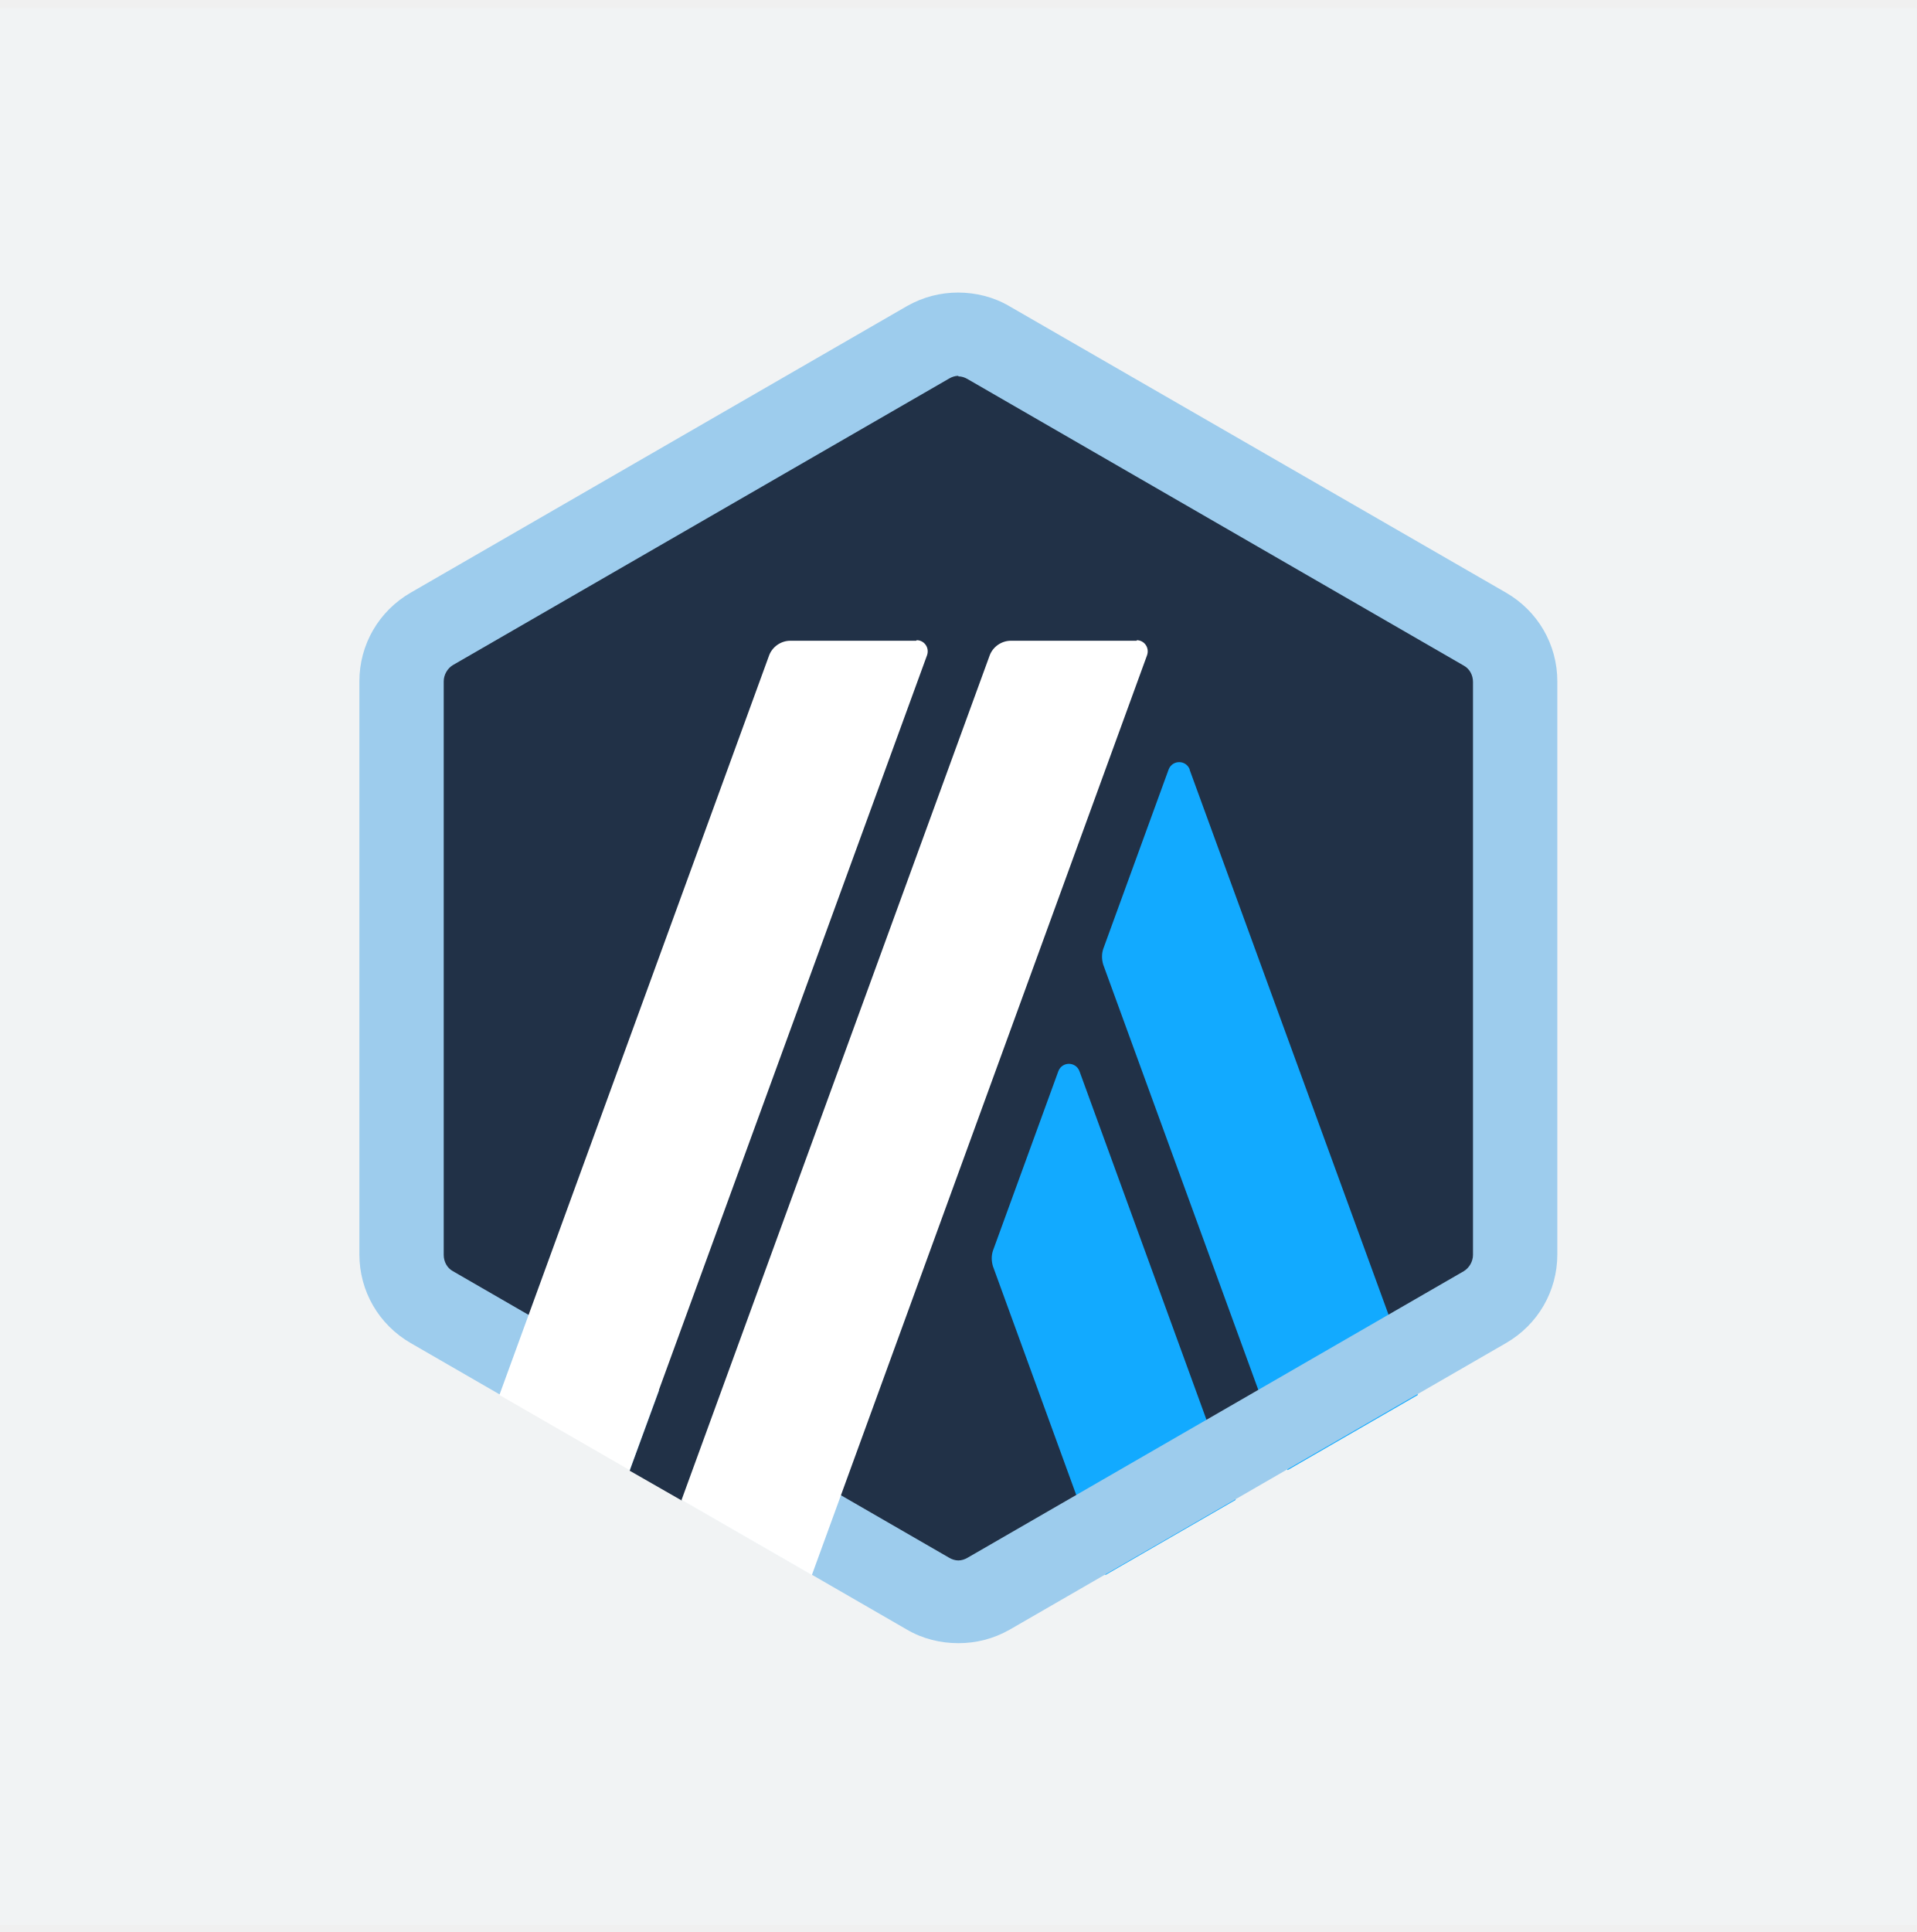
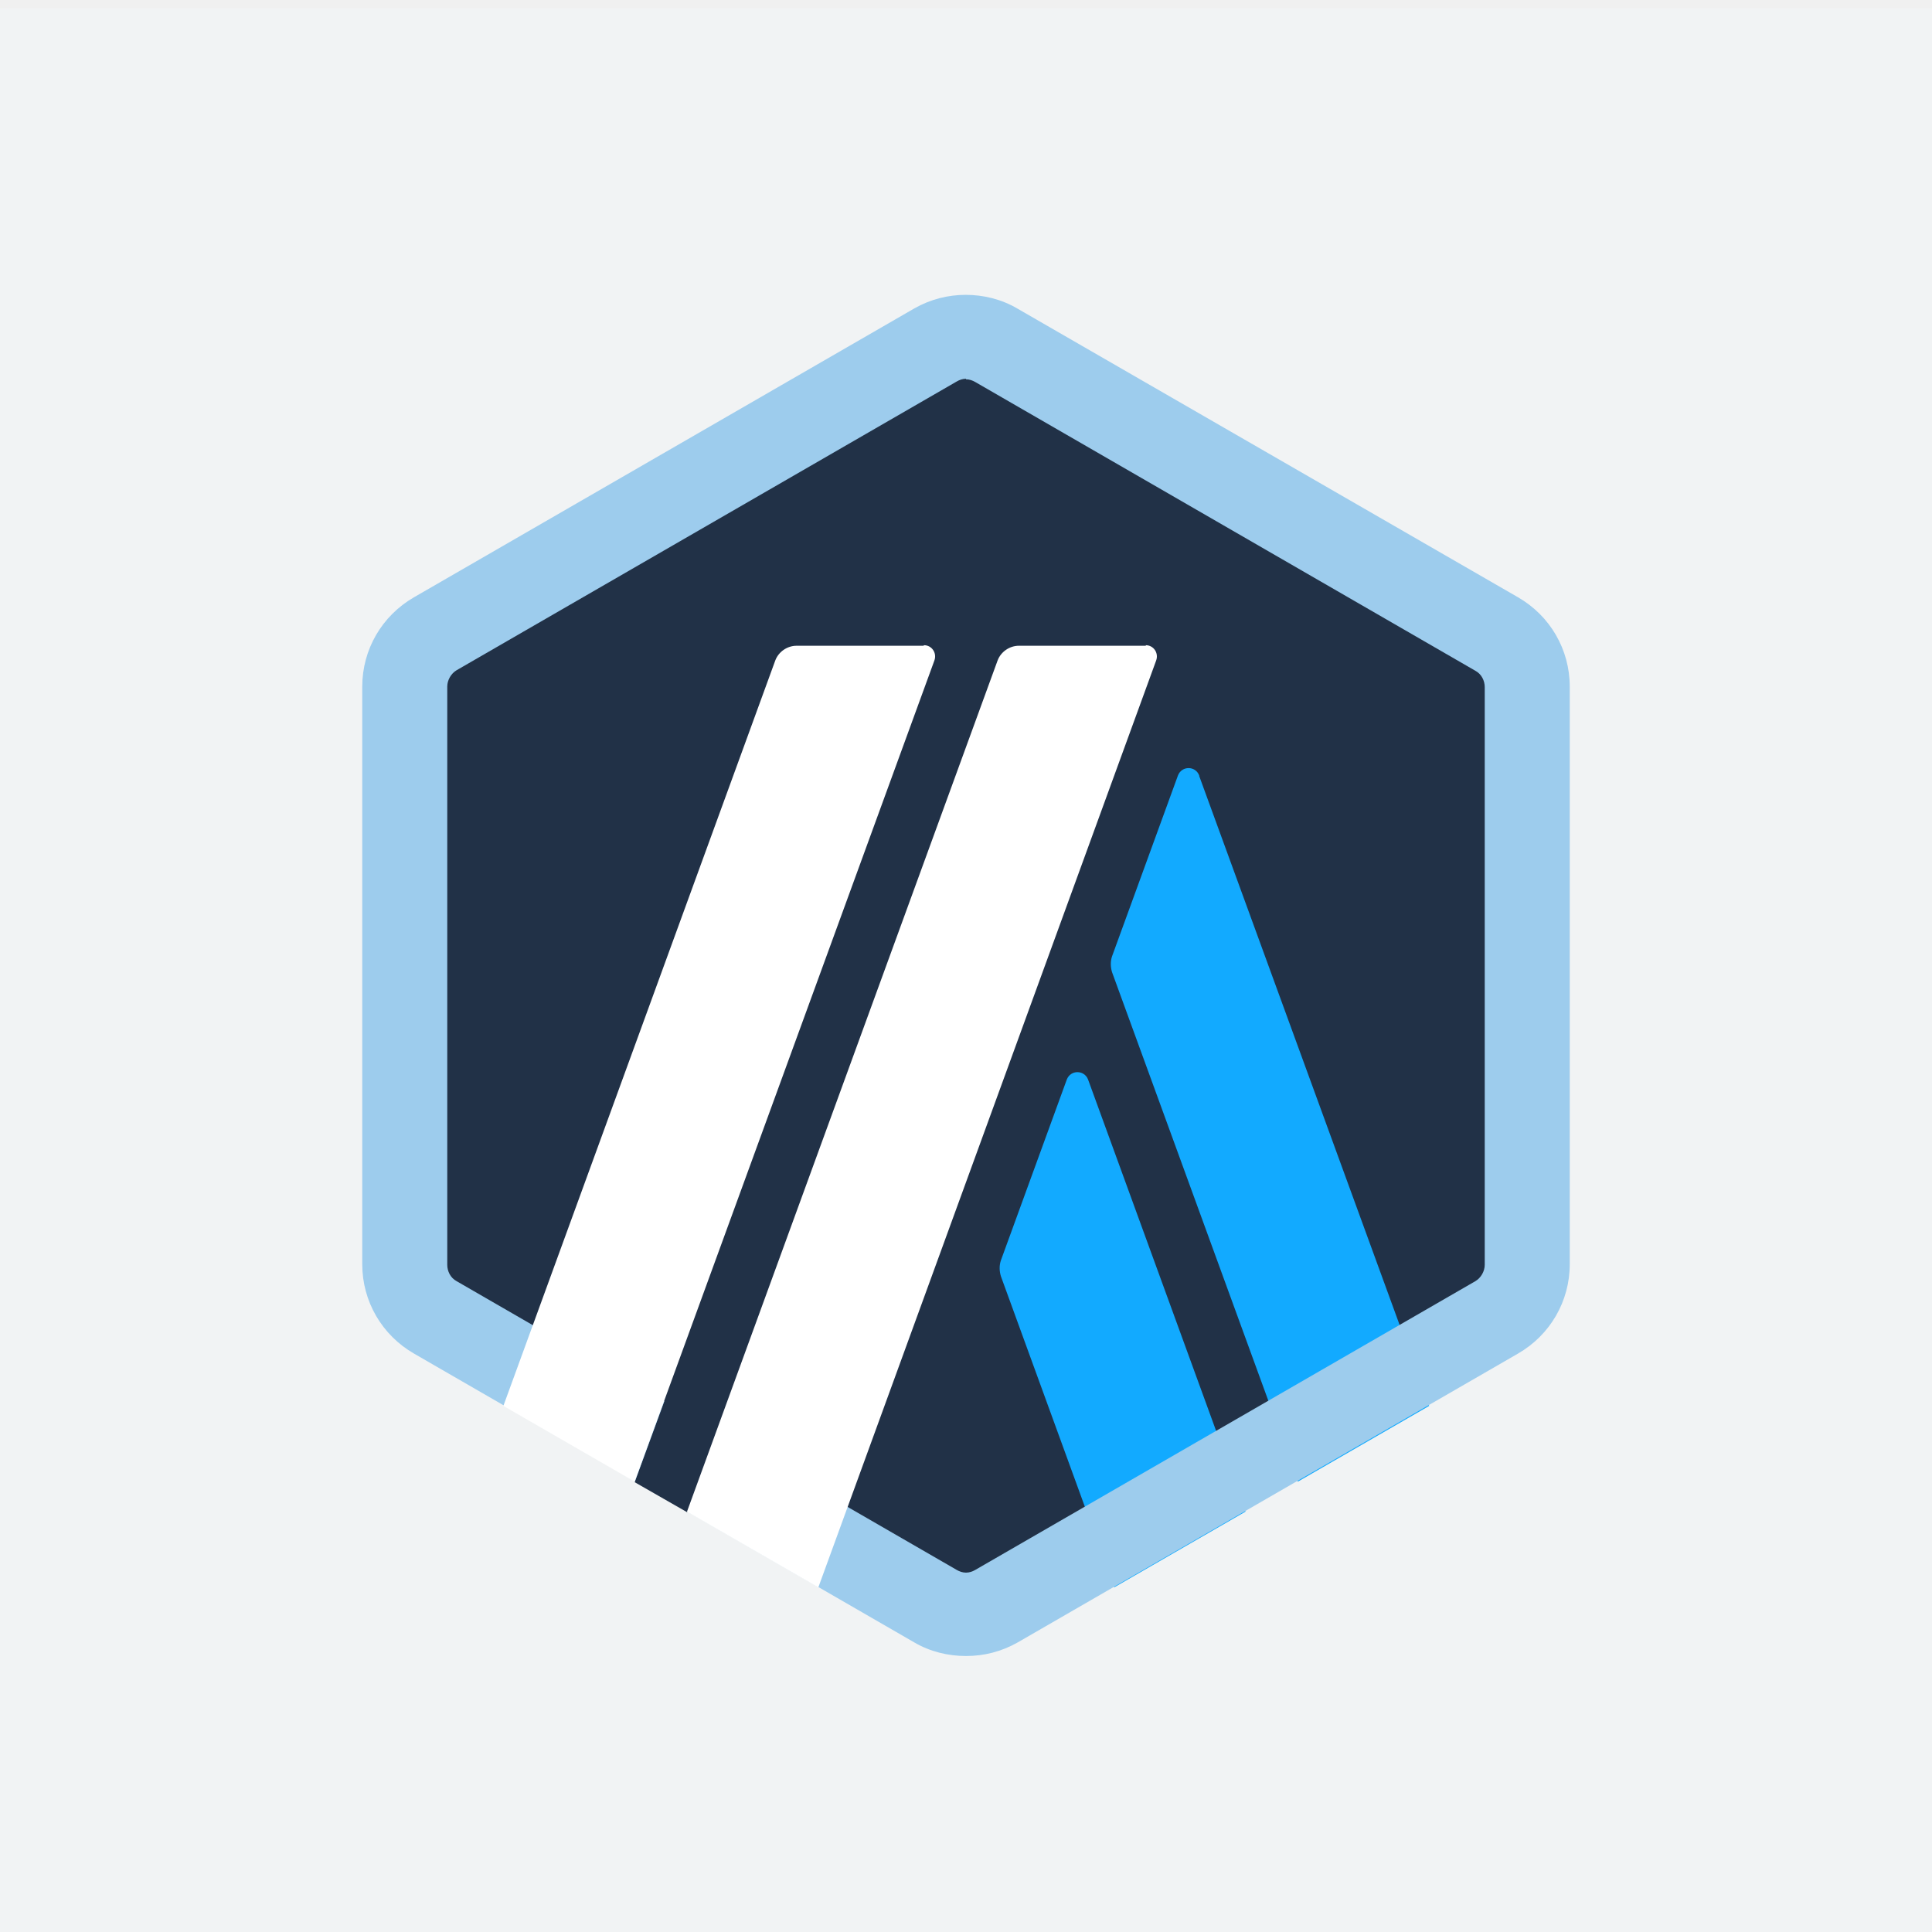
- <svg xmlns="http://www.w3.org/2000/svg" width="128" height="129" viewBox="0 0 128 129" fill="none">
+ <svg xmlns="http://www.w3.org/2000/svg" width="128" height="128" viewBox="0 0 128 128" fill="none">
  <g clip-path="url(#clip0_4949_38257)">
    <rect width="128" height="128" transform="translate(0 0.53418)" fill="#F1F3F4" />
    <path d="M27.032 46.971V82.35C27.032 84.624 28.224 86.682 30.209 87.837L60.859 105.527C62.809 106.646 65.227 106.646 67.177 105.527L97.827 87.837C99.776 86.718 101.004 84.624 101.004 82.35V46.971C101.004 44.697 99.812 42.639 97.827 41.483L67.177 23.794C65.227 22.675 62.809 22.675 60.859 23.794L30.209 41.483C28.26 42.603 27.069 44.697 27.069 46.971H27.032Z" fill="#213147" />
    <path d="M70.679 71.52L66.311 83.506C66.202 83.831 66.202 84.192 66.311 84.553L73.82 105.166L82.52 100.148L72.087 71.52C71.834 70.87 70.931 70.87 70.679 71.52Z" fill="#12AAFF" />
    <path d="M79.451 51.376C79.199 50.726 78.296 50.726 78.043 51.376L73.675 63.361C73.567 63.686 73.567 64.047 73.675 64.408L85.986 98.163L94.686 93.144L79.451 51.412V51.376Z" fill="#12AAFF" />
    <path d="M64 25.13C64.217 25.13 64.433 25.202 64.614 25.31L97.754 44.444C98.152 44.66 98.368 45.094 98.368 45.527V83.794C98.368 84.227 98.115 84.661 97.754 84.877L64.614 104.011C64.433 104.119 64.217 104.191 64 104.191C63.783 104.191 63.567 104.119 63.386 104.011L30.245 84.877C29.848 84.661 29.632 84.227 29.632 83.794V45.491C29.632 45.058 29.884 44.624 30.245 44.408L63.386 25.274C63.567 25.166 63.783 25.094 64 25.094V25.13ZM64 19.534C62.809 19.534 61.653 19.823 60.57 20.437L27.43 39.57C25.3 40.798 24 43.036 24 45.491V83.758C24 86.213 25.3 88.451 27.43 89.679L60.57 108.812C61.617 109.426 62.809 109.715 64 109.715C65.191 109.715 66.347 109.426 67.43 108.812L100.57 89.679C102.7 88.451 104 86.213 104 83.758V45.491C104 43.036 102.7 40.798 100.57 39.57L67.394 20.437C66.347 19.823 65.155 19.534 63.964 19.534H64Z" fill="#9DCCED" />
    <path d="M42.05 98.199L45.119 89.823L51.256 94.913L45.516 100.184L42.05 98.199Z" fill="#213147" />
    <path d="M61.184 42.783H52.773C52.159 42.783 51.581 43.18 51.364 43.758L33.35 93.144L42.05 98.162L61.906 43.758C62.087 43.252 61.726 42.747 61.22 42.747L61.184 42.783Z" fill="white" />
    <path d="M75.913 42.783H67.502C66.888 42.783 66.311 43.18 66.094 43.758L45.516 100.148L54.217 105.166L76.599 43.758C76.78 43.252 76.419 42.747 75.913 42.747V42.783Z" fill="white" />
  </g>
  <defs>
    <clipPath id="clip0_4949_38257">
      <rect width="128" height="128" fill="white" transform="translate(0 0.53418)" />
    </clipPath>
  </defs>
</svg>
